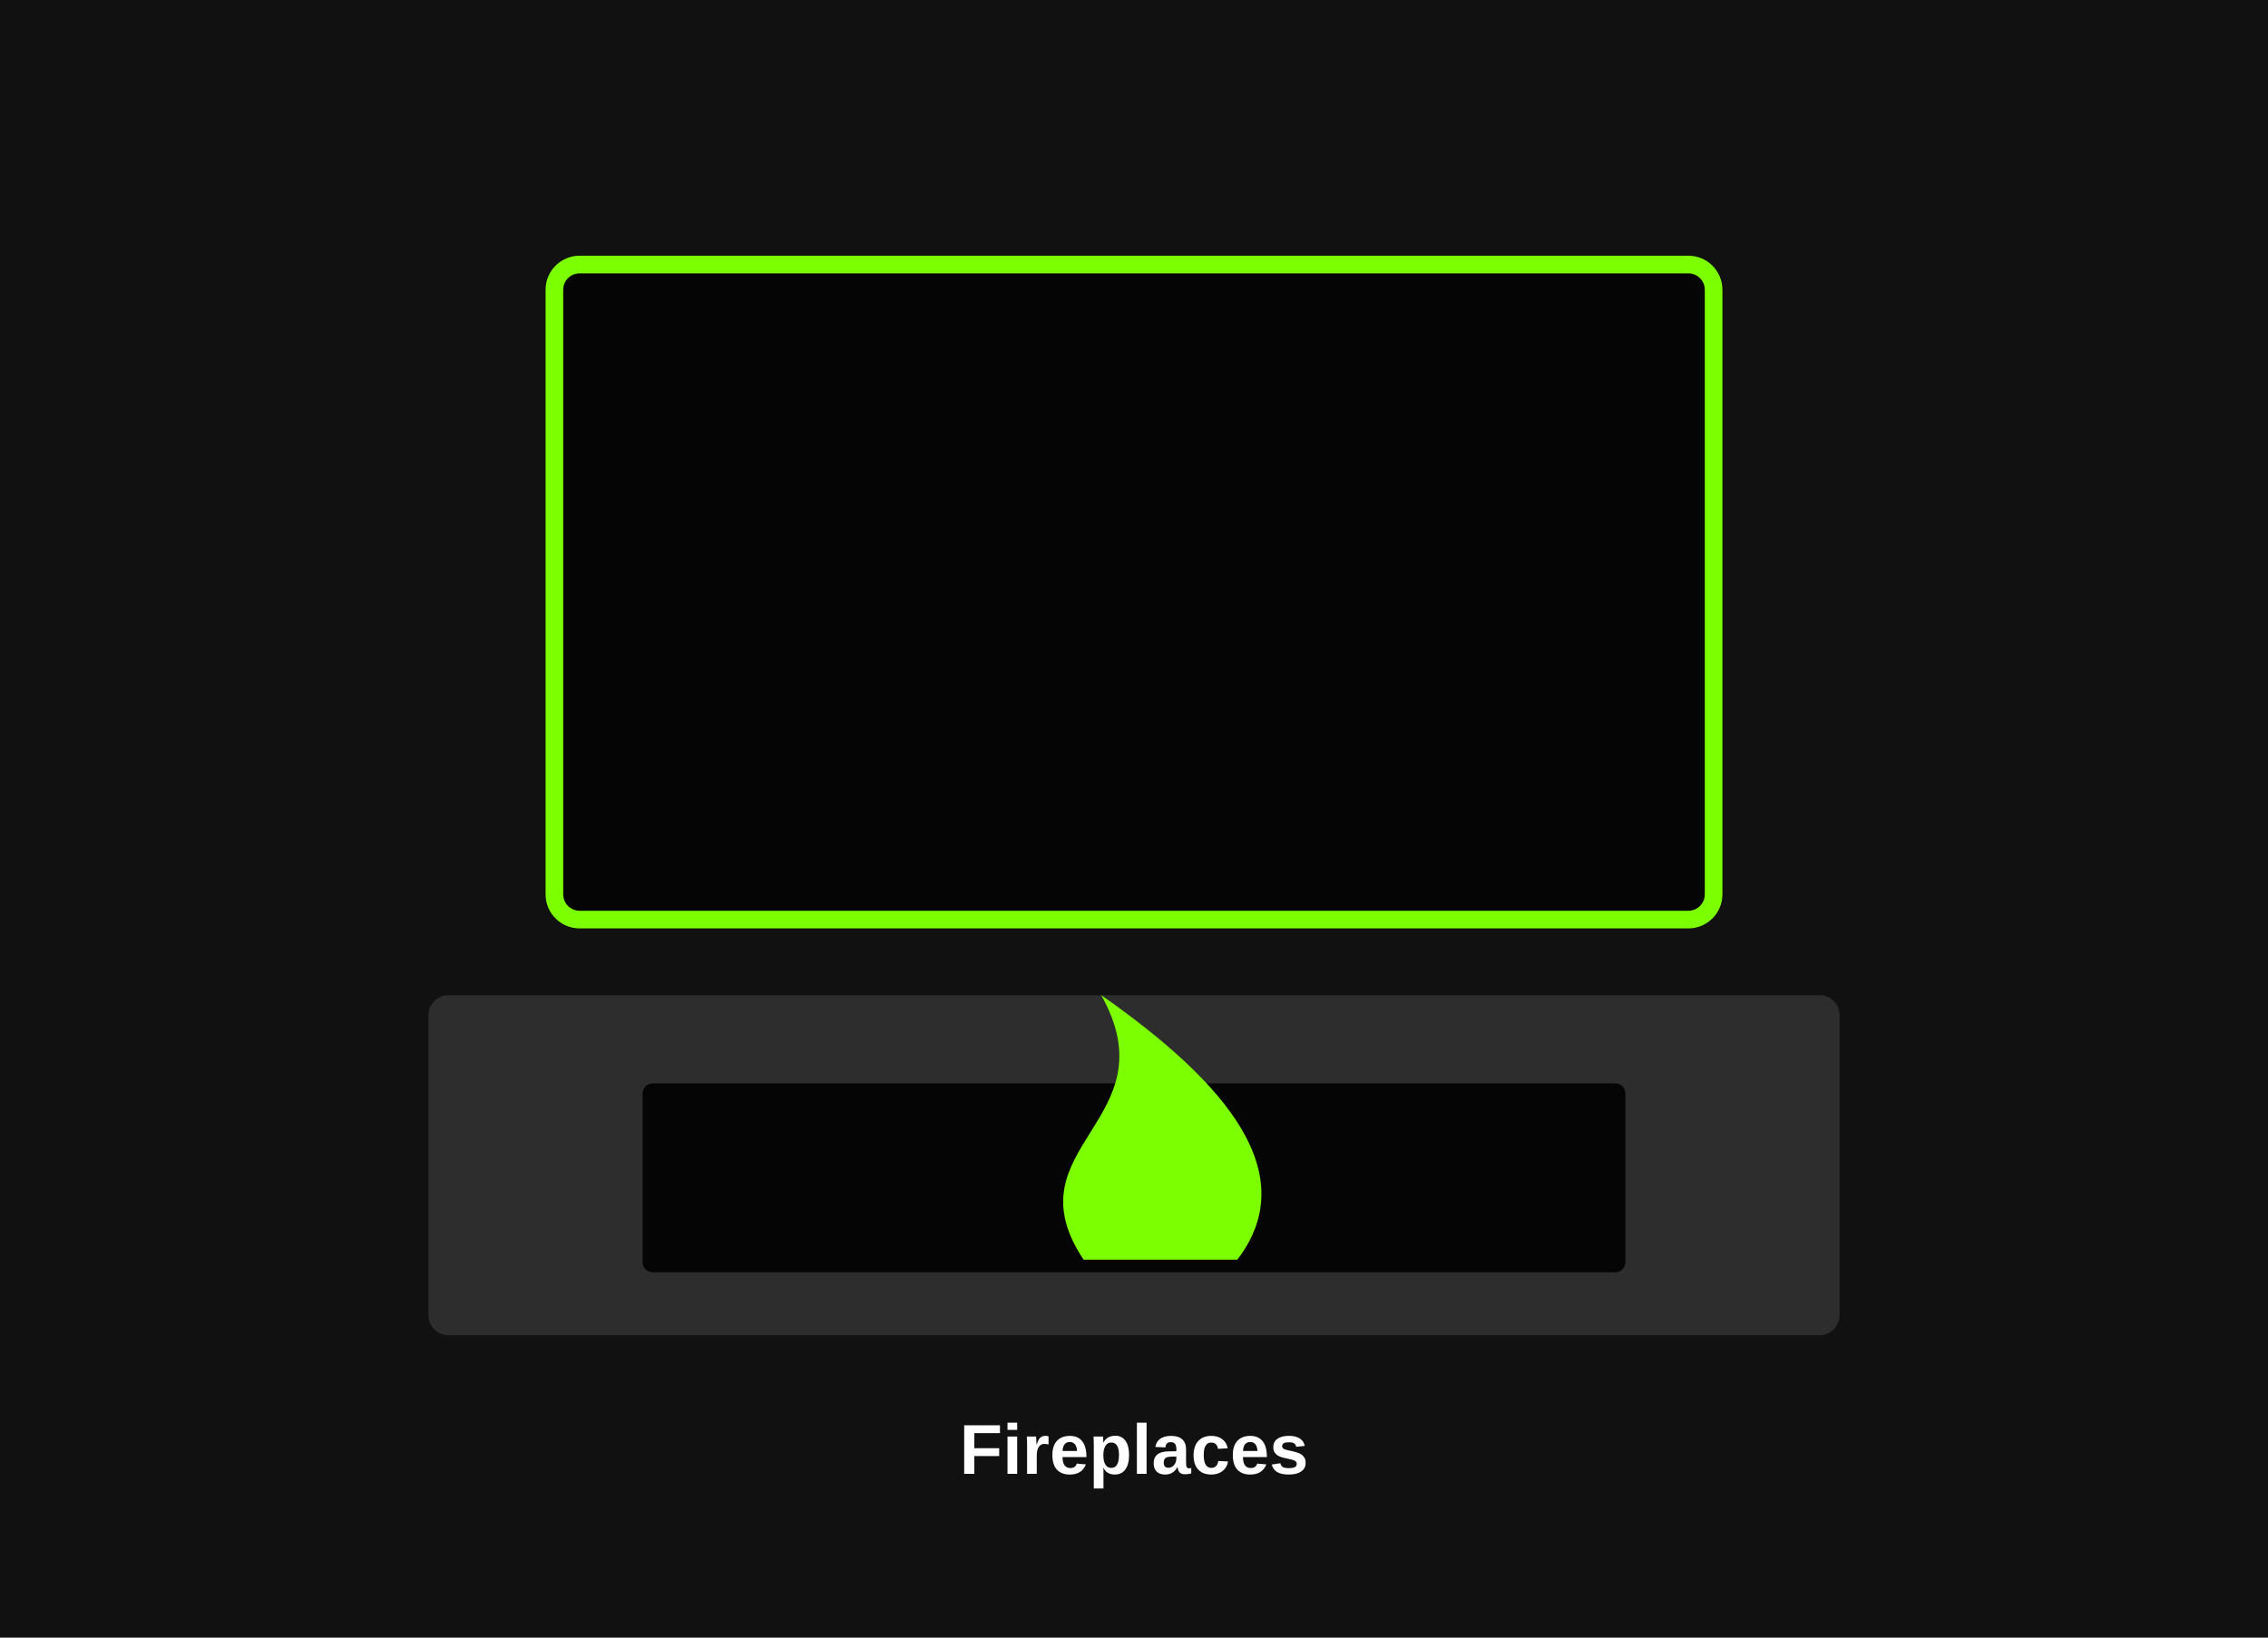
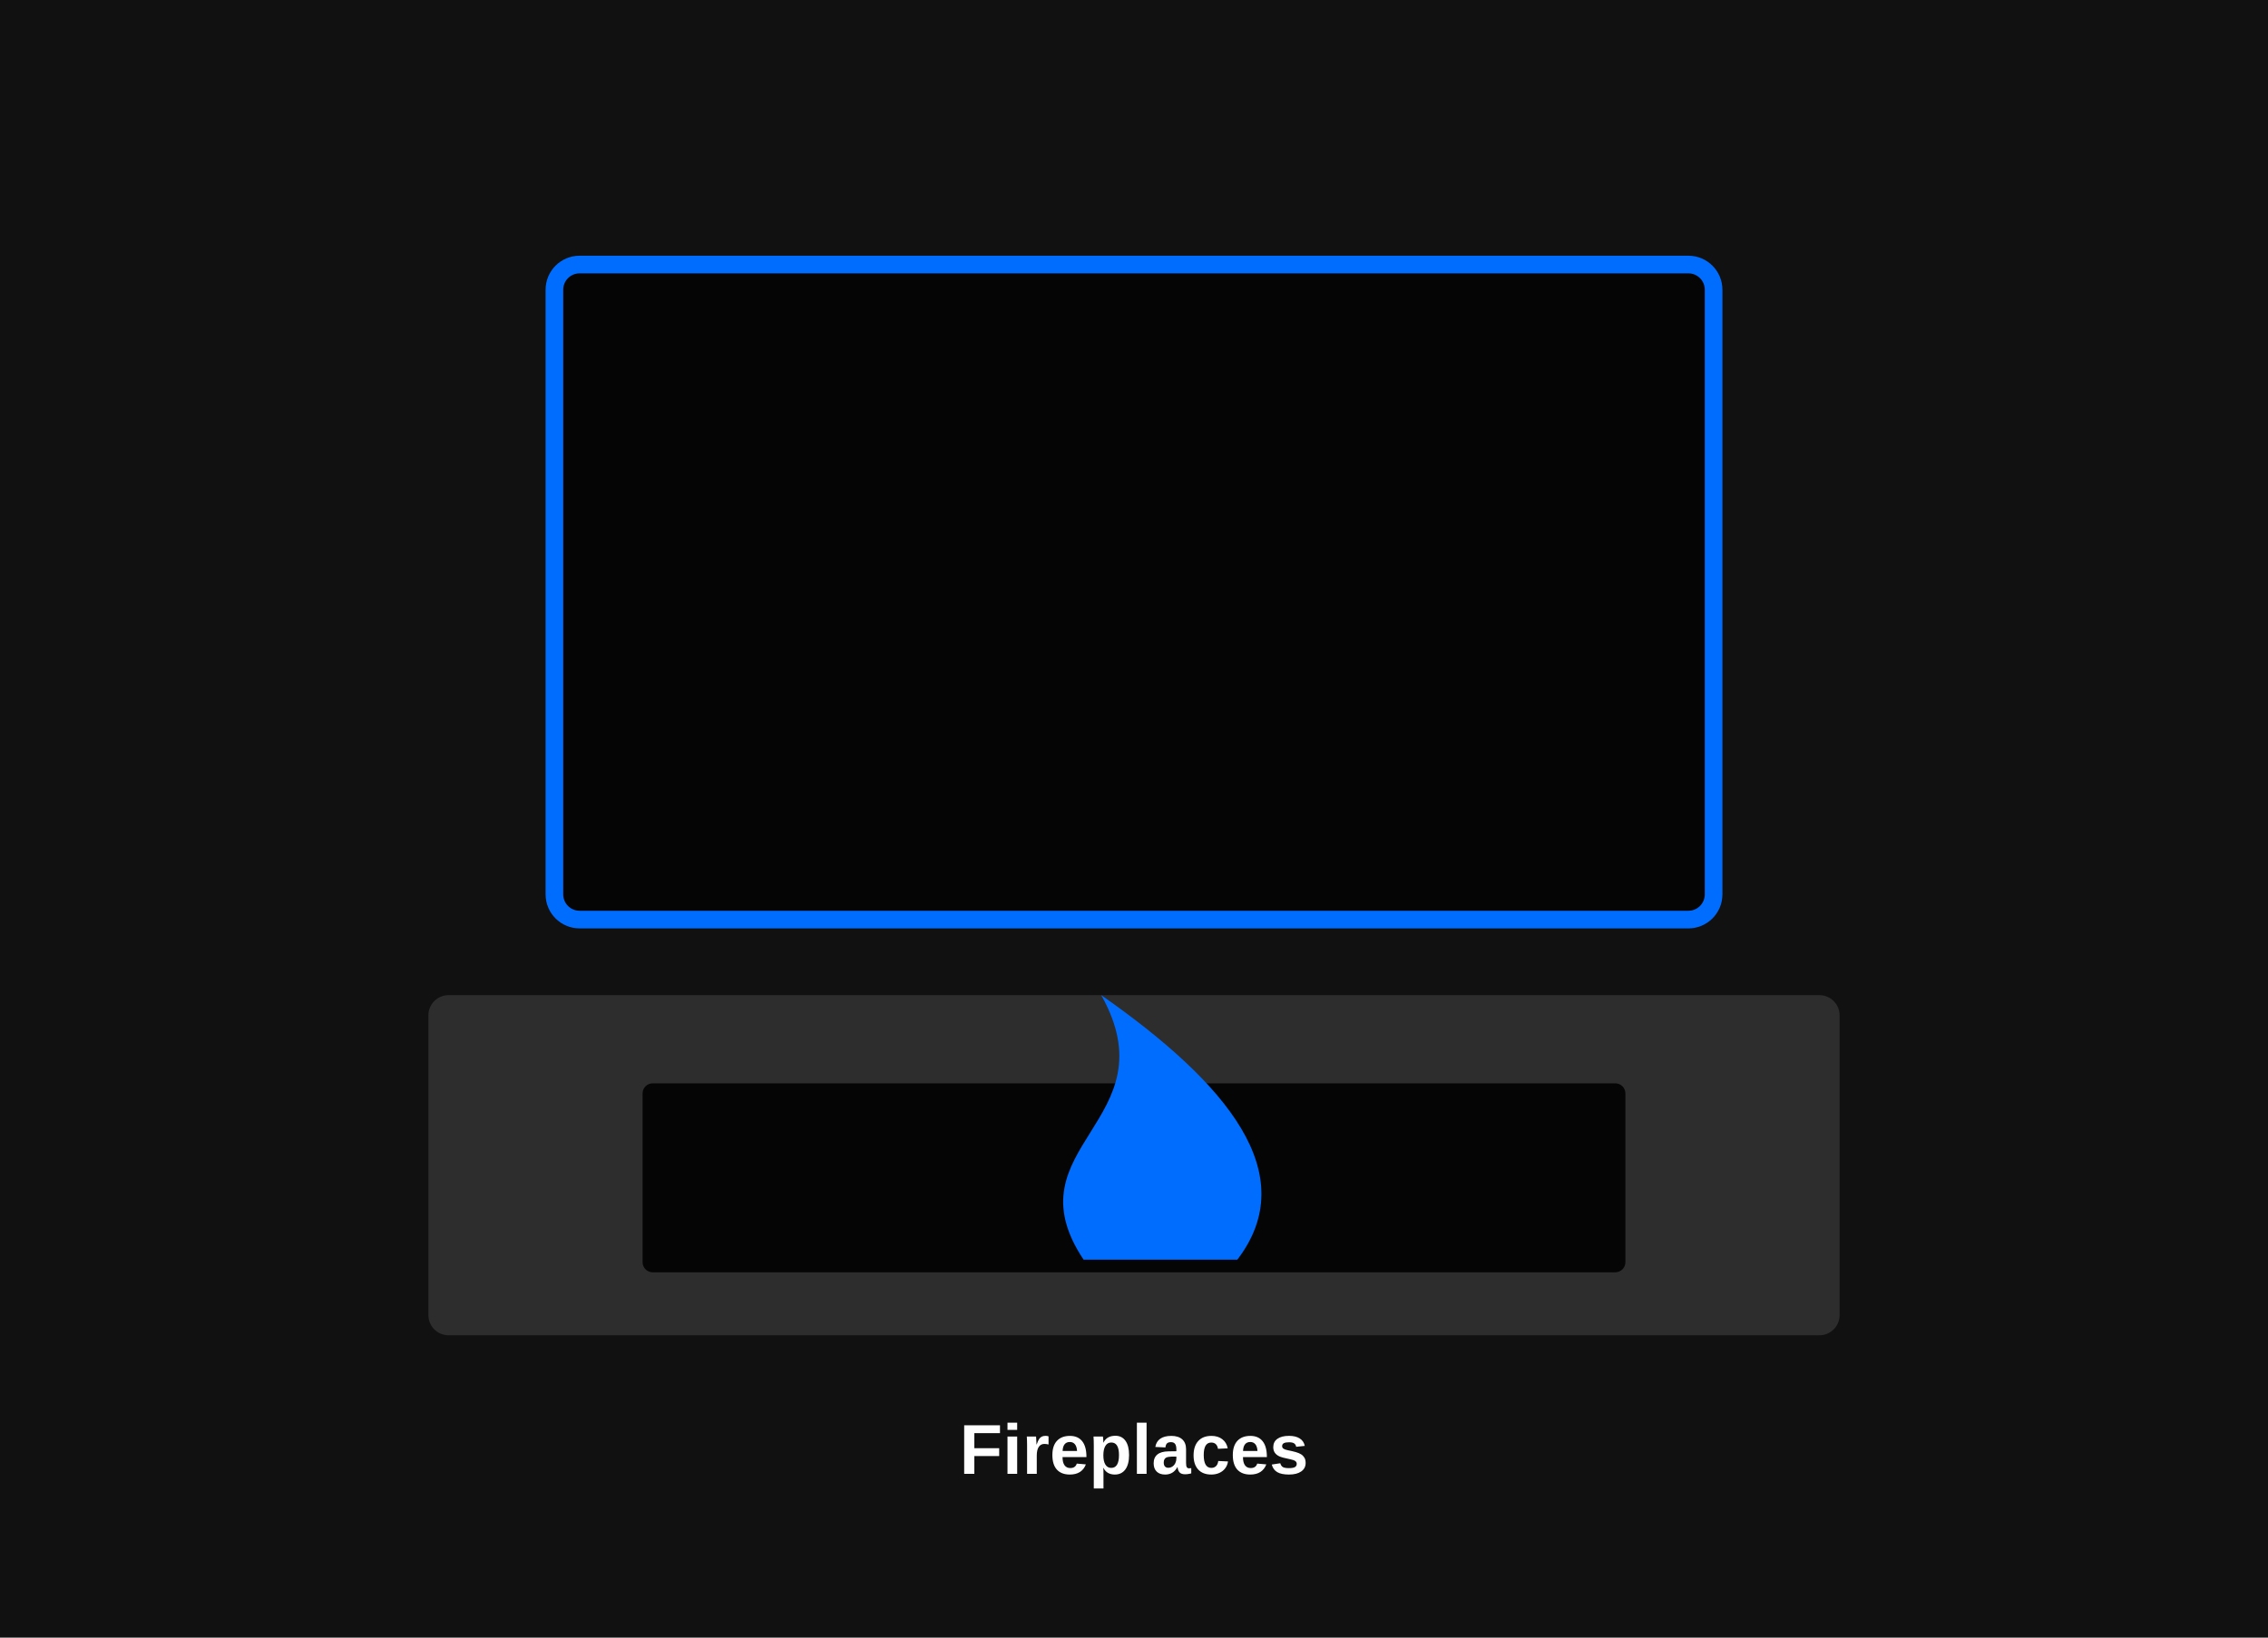
<svg xmlns="http://www.w3.org/2000/svg" viewBox="0 0 900 650" role="img" aria-label="Fireplace TV installation placeholder">
  <rect width="900" height="650" fill="#111" />
-   <rect x="220" y="105" width="460" height="260" rx="10" fill="#050505" stroke="#7CFF00" stroke-width="7" />
+   <rect x="220" y="105" width="460" height="260" rx="10" fill="#050505" stroke="#006DFF" stroke-width="7" />
  <rect x="170" y="395" width="560" height="135" rx="8" fill="#2D2D2D" />
  <rect x="255" y="430" width="390" height="75" rx="4" fill="#050505" />
-   <path d="M430 500c-30-45 35-55 7-105 50 35 80 71 54 105z" fill="#7CFF00" />
+   <path d="M430 500c-30-45 35-55 7-105 50 35 80 71 54 105z" fill="#006DFF" />
  <text x="450" y="585" text-anchor="middle" font-family="Montserrat, Arial" font-size="28" font-weight="700" fill="#fff">Fireplaces</text>
</svg>
